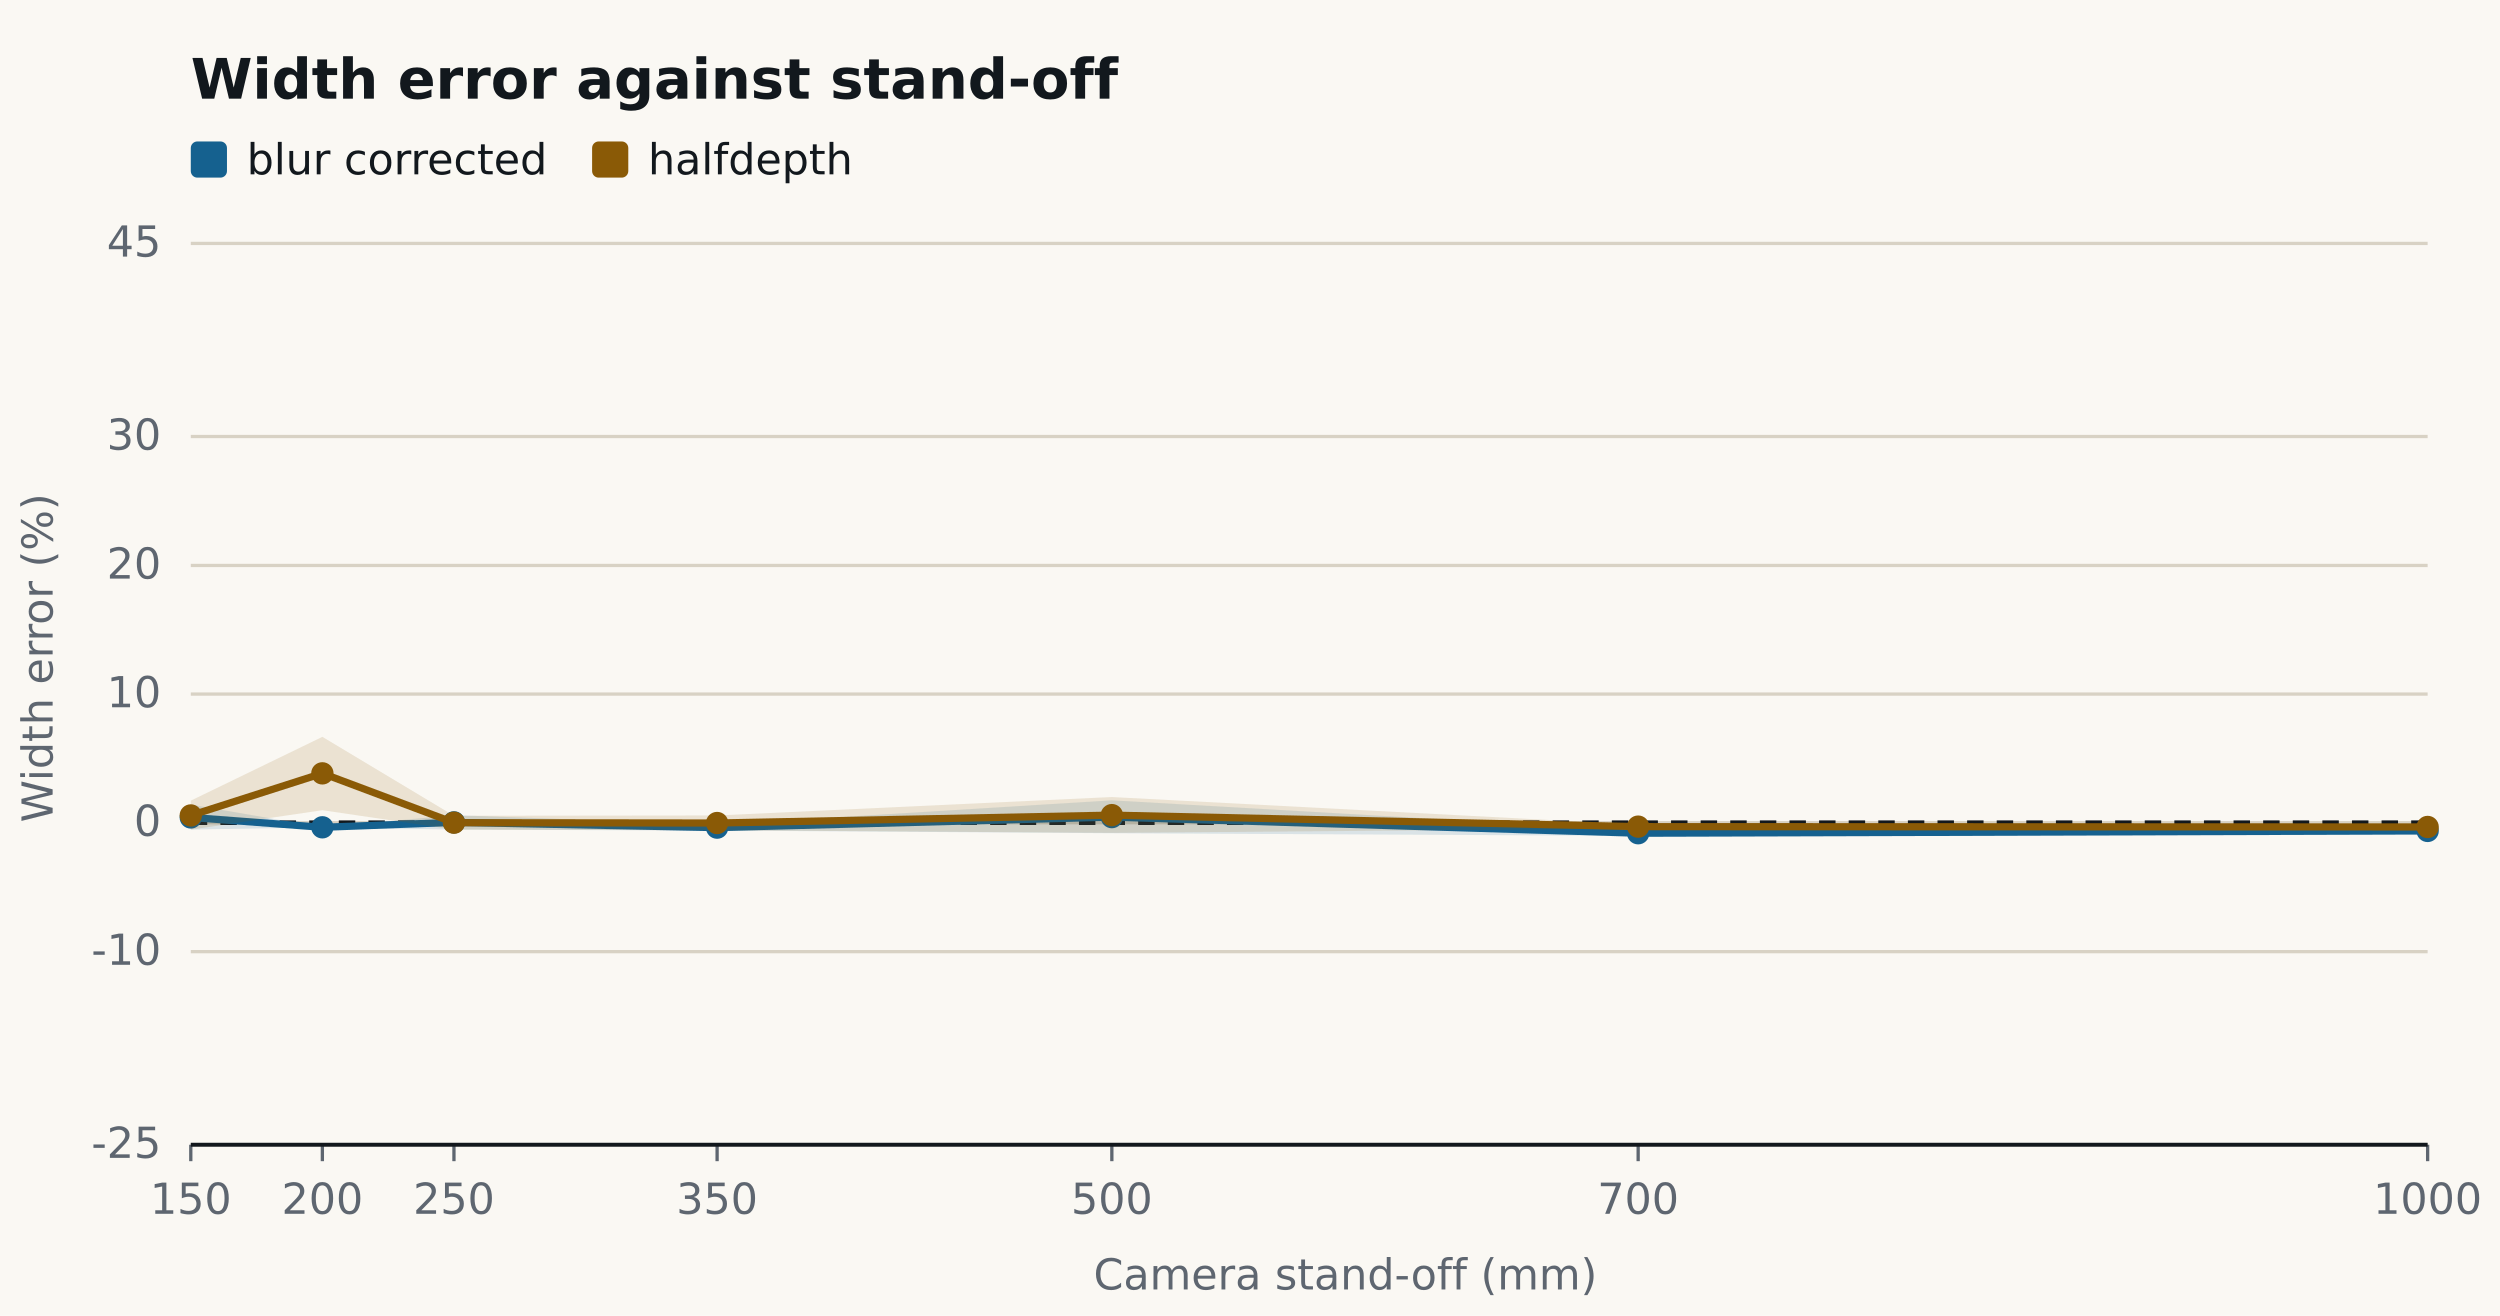
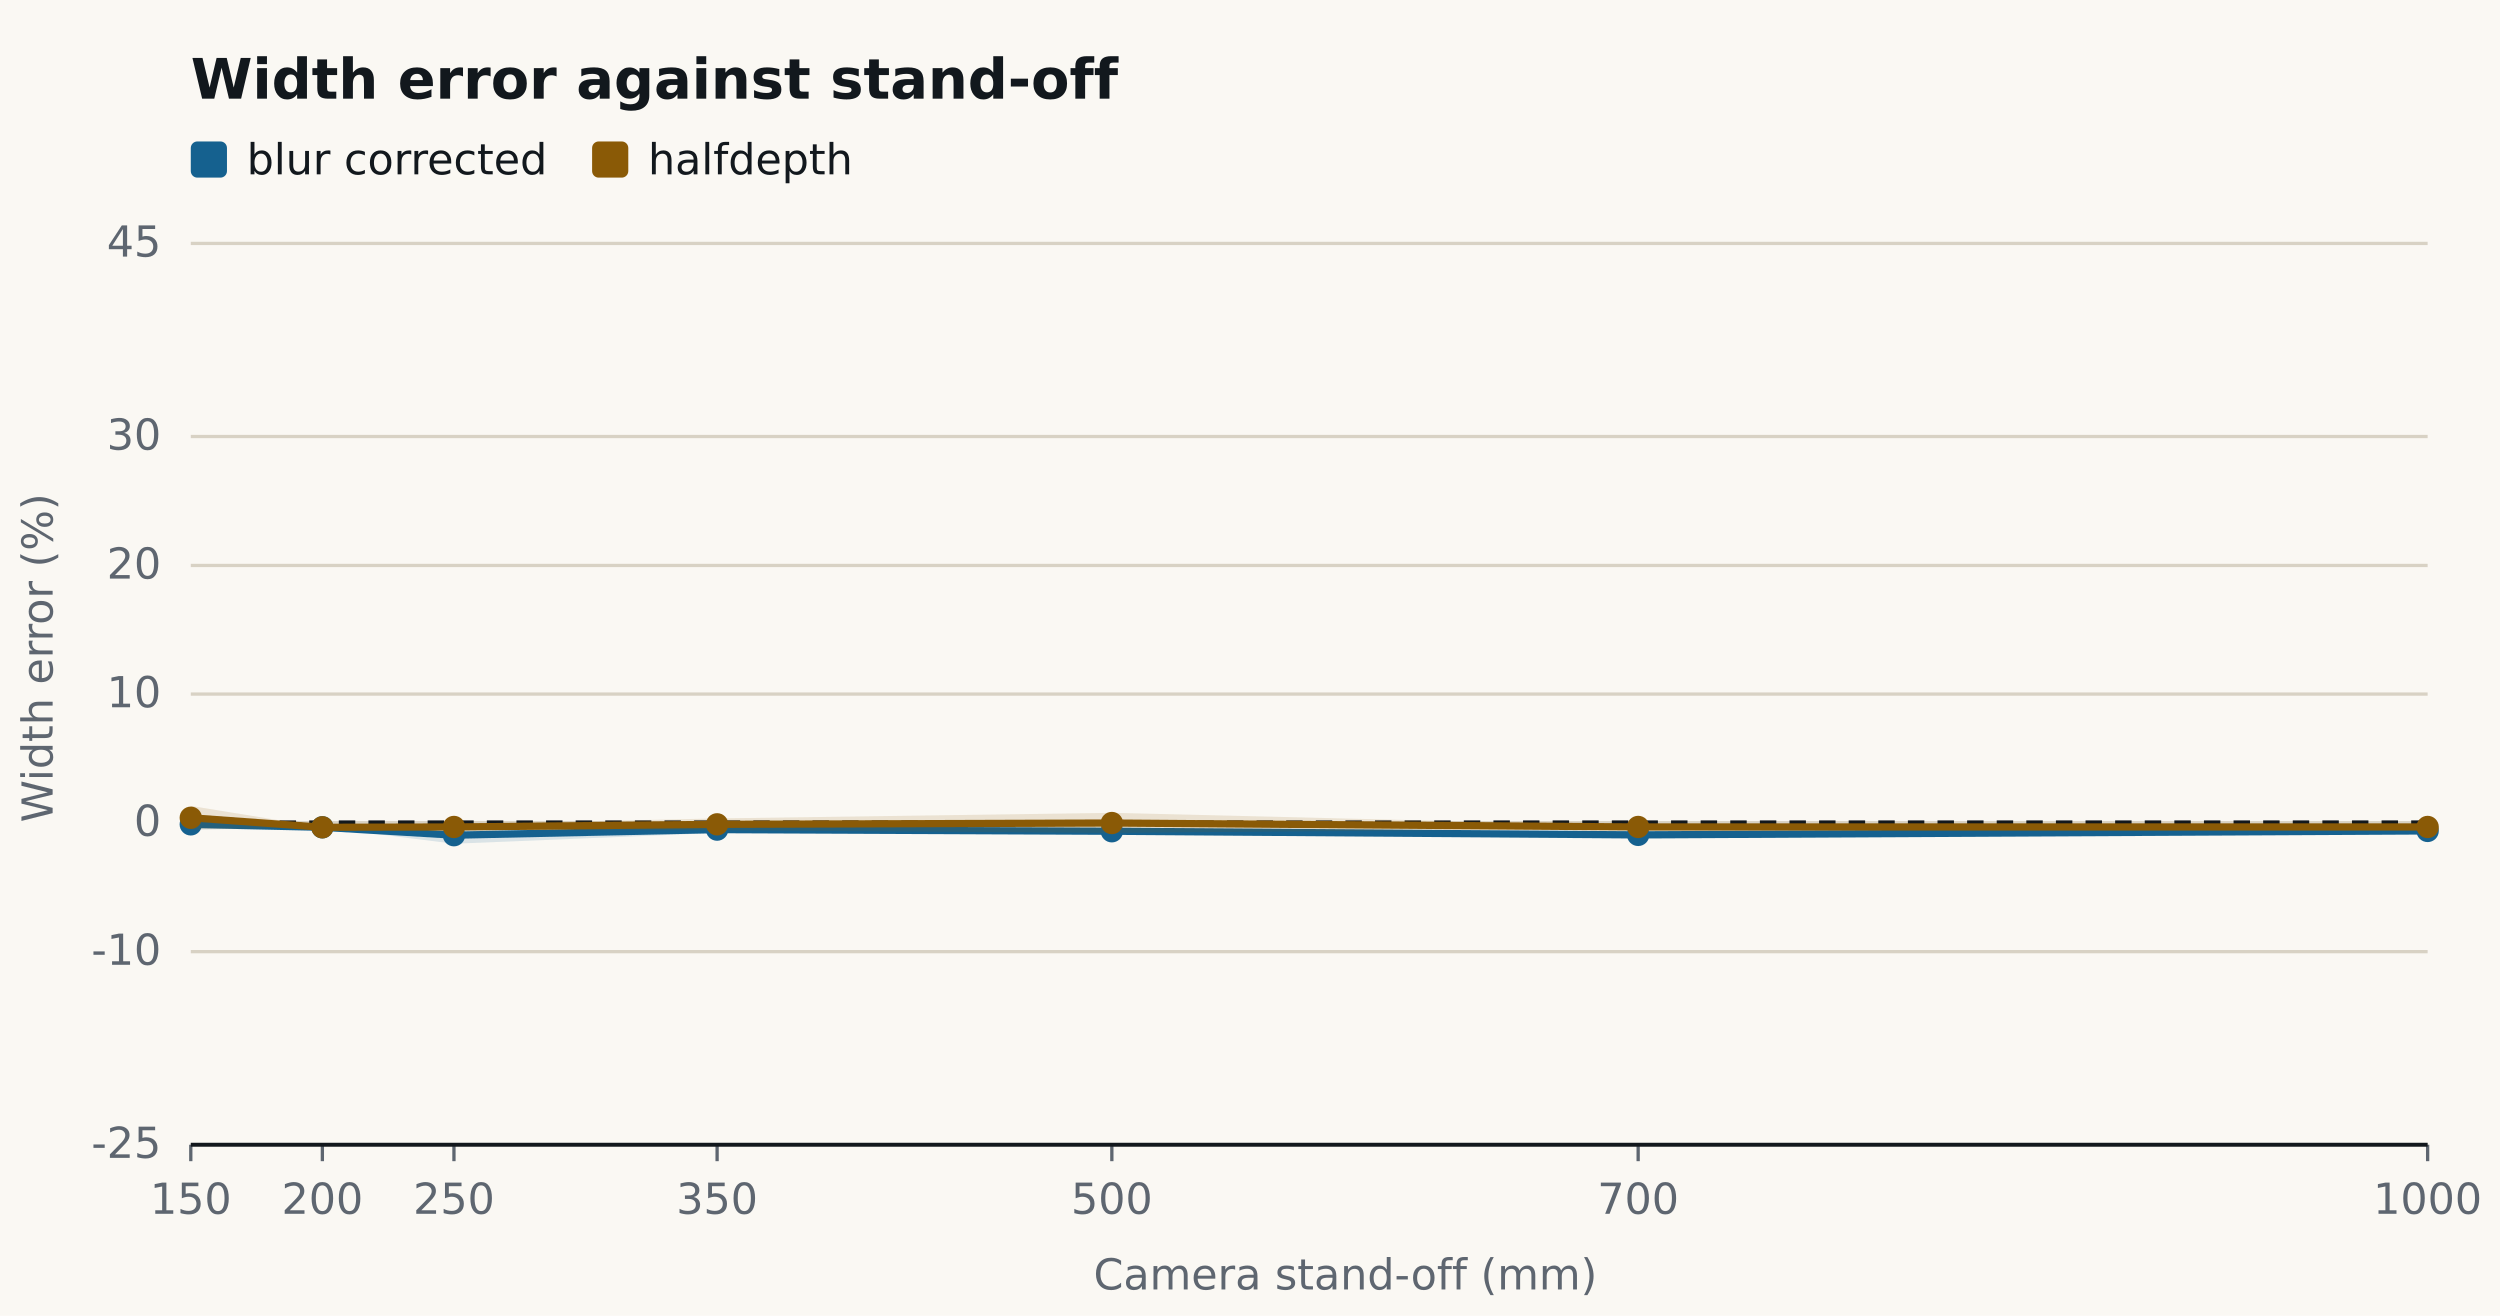
<svg xmlns="http://www.w3.org/2000/svg" viewBox="0 0 760 400" width="760" height="400" role="img">
  <rect width="760" height="400" fill="#FAF8F3" />
  <text x="58" y="30" font-family="Barlow, 'DejaVu Sans', system-ui, sans-serif" font-size="17" font-weight="600" fill="#12181D">Width error against stand-off</text>
  <line x1="58.0" y1="348.0" x2="738.0" y2="348.0" stroke="#D8D2C4" stroke-width="1" />
  <text x="49.0" y="352.0" text-anchor="end" font-family="Barlow, 'DejaVu Sans', system-ui, sans-serif" font-size="13" fill="#5E6670">-25</text>
  <line x1="58.0" y1="289.3" x2="738.0" y2="289.3" stroke="#D8D2C4" stroke-width="1" />
  <text x="49.0" y="293.3" text-anchor="end" font-family="Barlow, 'DejaVu Sans', system-ui, sans-serif" font-size="13" fill="#5E6670">-10</text>
  <line x1="58.0" y1="250.1" x2="738.0" y2="250.1" stroke="#D8D2C4" stroke-width="1" />
  <text x="49.0" y="254.1" text-anchor="end" font-family="Barlow, 'DejaVu Sans', system-ui, sans-serif" font-size="13" fill="#5E6670">0</text>
  <line x1="58.0" y1="211.0" x2="738.0" y2="211.0" stroke="#D8D2C4" stroke-width="1" />
  <text x="49.0" y="215.0" text-anchor="end" font-family="Barlow, 'DejaVu Sans', system-ui, sans-serif" font-size="13" fill="#5E6670">10</text>
  <line x1="58.0" y1="171.9" x2="738.0" y2="171.9" stroke="#D8D2C4" stroke-width="1" />
  <text x="49.0" y="175.9" text-anchor="end" font-family="Barlow, 'DejaVu Sans', system-ui, sans-serif" font-size="13" fill="#5E6670">20</text>
  <line x1="58.0" y1="132.7" x2="738.0" y2="132.7" stroke="#D8D2C4" stroke-width="1" />
  <text x="49.0" y="136.7" text-anchor="end" font-family="Barlow, 'DejaVu Sans', system-ui, sans-serif" font-size="13" fill="#5E6670">30</text>
  <line x1="58.0" y1="74.0" x2="738.0" y2="74.0" stroke="#D8D2C4" stroke-width="1" />
  <text x="49.0" y="78.0" text-anchor="end" font-family="Barlow, 'DejaVu Sans', system-ui, sans-serif" font-size="13" fill="#5E6670">45</text>
  <line x1="58.0" y1="348.0" x2="58.0" y2="353.0" stroke="#5E6670" stroke-width="1" />
  <text x="58.0" y="369.0" text-anchor="middle" font-family="Barlow, 'DejaVu Sans', system-ui, sans-serif" font-size="13" fill="#5E6670">150</text>
  <line x1="98.0" y1="348.0" x2="98.0" y2="353.0" stroke="#5E6670" stroke-width="1" />
  <text x="98.0" y="369.0" text-anchor="middle" font-family="Barlow, 'DejaVu Sans', system-ui, sans-serif" font-size="13" fill="#5E6670">200</text>
  <line x1="138.0" y1="348.0" x2="138.0" y2="353.0" stroke="#5E6670" stroke-width="1" />
  <text x="138.0" y="369.0" text-anchor="middle" font-family="Barlow, 'DejaVu Sans', system-ui, sans-serif" font-size="13" fill="#5E6670">250</text>
  <line x1="218.0" y1="348.0" x2="218.0" y2="353.0" stroke="#5E6670" stroke-width="1" />
  <text x="218.0" y="369.0" text-anchor="middle" font-family="Barlow, 'DejaVu Sans', system-ui, sans-serif" font-size="13" fill="#5E6670">350</text>
  <line x1="338.0" y1="348.0" x2="338.0" y2="353.0" stroke="#5E6670" stroke-width="1" />
  <text x="338.0" y="369.0" text-anchor="middle" font-family="Barlow, 'DejaVu Sans', system-ui, sans-serif" font-size="13" fill="#5E6670">500</text>
  <line x1="498.0" y1="348.0" x2="498.0" y2="353.0" stroke="#5E6670" stroke-width="1" />
  <text x="498.0" y="369.0" text-anchor="middle" font-family="Barlow, 'DejaVu Sans', system-ui, sans-serif" font-size="13" fill="#5E6670">700</text>
  <line x1="738.0" y1="348.0" x2="738.0" y2="353.0" stroke="#5E6670" stroke-width="1" />
  <text x="738.0" y="369.0" text-anchor="middle" font-family="Barlow, 'DejaVu Sans', system-ui, sans-serif" font-size="13" fill="#5E6670">1000</text>
  <line x1="58.0" y1="250.1" x2="738.0" y2="250.1" stroke="#12181D" stroke-width="1.4" stroke-dasharray="5 4" />
-   <polygon points="58.0,244.6 98.0,251.5 138.0,247.8 218.0,250.7 338.0,243.3 498.0,252.5 738.0,252.6 738.0,252.6 498.0,254.1 338.0,253.3 218.0,252.5 138.0,252.2 98.0,251.5 58.0,252.2" fill="#15618F" fill-opacity="0.14" />
-   <polyline points="58.0,248.5 98.0,251.5 138.0,250.0 218.0,251.6 338.0,248.4 498.0,253.3 738.0,252.6" fill="none" stroke="#15618F" stroke-width="2.2" stroke-linejoin="round" />
-   <circle cx="58.0" cy="248.5" r="3.4" fill="#15618F" />
+   <polygon points="58.0,248.9 98.0,251.5 138.0,251.3 218.0,251.2 338.0,252.0 498.0,252.7 738.0,252.6 738.0,252.6 498.0,254.9 338.0,253.3 218.0,253.2 138.0,256.5 98.0,251.5 58.0,252.2" fill="#15618F" fill-opacity="0.14" />
+   <polyline points="58.0,250.6 98.0,251.5 138.0,253.9 218.0,252.2 338.0,252.7 498.0,253.8 738.0,252.6" fill="none" stroke="#15618F" stroke-width="2.2" stroke-linejoin="round" />
+   <circle cx="58.0" cy="250.6" r="3.4" fill="#15618F" />
  <circle cx="98.0" cy="251.5" r="3.4" fill="#15618F" />
-   <circle cx="138.0" cy="250.0" r="3.4" fill="#15618F" />
-   <circle cx="218.0" cy="251.6" r="3.4" fill="#15618F" />
-   <circle cx="338.0" cy="248.4" r="3.4" fill="#15618F" />
-   <circle cx="498.0" cy="253.3" r="3.4" fill="#15618F" />
+   <circle cx="138.0" cy="253.9" r="3.4" fill="#15618F" />
+   <circle cx="218.0" cy="252.2" r="3.4" fill="#15618F" />
+   <circle cx="338.0" cy="252.7" r="3.4" fill="#15618F" />
+   <circle cx="498.0" cy="253.8" r="3.4" fill="#15618F" />
  <circle cx="738.0" cy="252.6" r="3.4" fill="#15618F" />
-   <polygon points="58.0,243.4 98.0,224.0 138.0,248.0 218.0,247.9 338.0,242.3 498.0,250.7 738.0,251.4 738.0,251.4 498.0,251.9 338.0,253.2 218.0,252.4 138.0,252.2 98.0,246.3 58.0,252.2" fill="#8A5A06" fill-opacity="0.14" />
-   <polyline points="58.0,247.9 98.0,235.1 138.0,250.1 218.0,250.2 338.0,247.8 498.0,251.3 738.0,251.4" fill="none" stroke="#8A5A06" stroke-width="2.2" stroke-linejoin="round" />
-   <circle cx="58.0" cy="247.9" r="3.4" fill="#8A5A06" />
-   <circle cx="98.0" cy="235.1" r="3.4" fill="#8A5A06" />
-   <circle cx="138.0" cy="250.1" r="3.4" fill="#8A5A06" />
-   <circle cx="218.0" cy="250.2" r="3.4" fill="#8A5A06" />
-   <circle cx="338.0" cy="247.8" r="3.4" fill="#8A5A06" />
-   <circle cx="498.0" cy="251.3" r="3.4" fill="#8A5A06" />
+   <polygon points="58.0,245.0 98.0,251.5 138.0,250.5 218.0,248.8 338.0,247.1 498.0,251.0 738.0,251.4 738.0,251.4 498.0,251.9 338.0,253.2 218.0,252.4 138.0,252.3 98.0,251.5 58.0,252.2" fill="#8A5A06" fill-opacity="0.14" />
+   <polyline points="58.0,248.6 98.0,251.5 138.0,251.4 218.0,250.6 338.0,250.2 498.0,251.4 738.0,251.4" fill="none" stroke="#8A5A06" stroke-width="2.2" stroke-linejoin="round" />
+   <circle cx="58.0" cy="248.6" r="3.4" fill="#8A5A06" />
+   <circle cx="98.0" cy="251.5" r="3.4" fill="#8A5A06" />
+   <circle cx="138.0" cy="251.4" r="3.4" fill="#8A5A06" />
+   <circle cx="218.0" cy="250.6" r="3.4" fill="#8A5A06" />
+   <circle cx="338.0" cy="250.2" r="3.4" fill="#8A5A06" />
+   <circle cx="498.0" cy="251.4" r="3.4" fill="#8A5A06" />
  <circle cx="738.0" cy="251.4" r="3.4" fill="#8A5A06" />
  <line x1="58.0" y1="348.0" x2="738.0" y2="348.0" stroke="#12181D" stroke-width="1.2" />
  <text x="409" y="392" text-anchor="middle" font-family="Barlow, 'DejaVu Sans', system-ui, sans-serif" font-size="13" fill="#5E6670">Camera stand-off (mm)</text>
  <text x="16" y="200" text-anchor="middle" font-family="Barlow, 'DejaVu Sans', system-ui, sans-serif" font-size="13" fill="#5E6670" transform="rotate(-90 16 200)">Width error (%)</text>
  <rect x="58" y="43" width="11" height="11" rx="2" fill="#15618F" />
  <text x="75" y="53" font-family="Barlow, 'DejaVu Sans', system-ui, sans-serif" font-size="13" fill="#12181D">blur corrected</text>
  <rect x="180" y="43" width="11" height="11" rx="2" fill="#8A5A06" />
  <text x="197" y="53" font-family="Barlow, 'DejaVu Sans', system-ui, sans-serif" font-size="13" fill="#12181D">halfdepth</text>
</svg>
